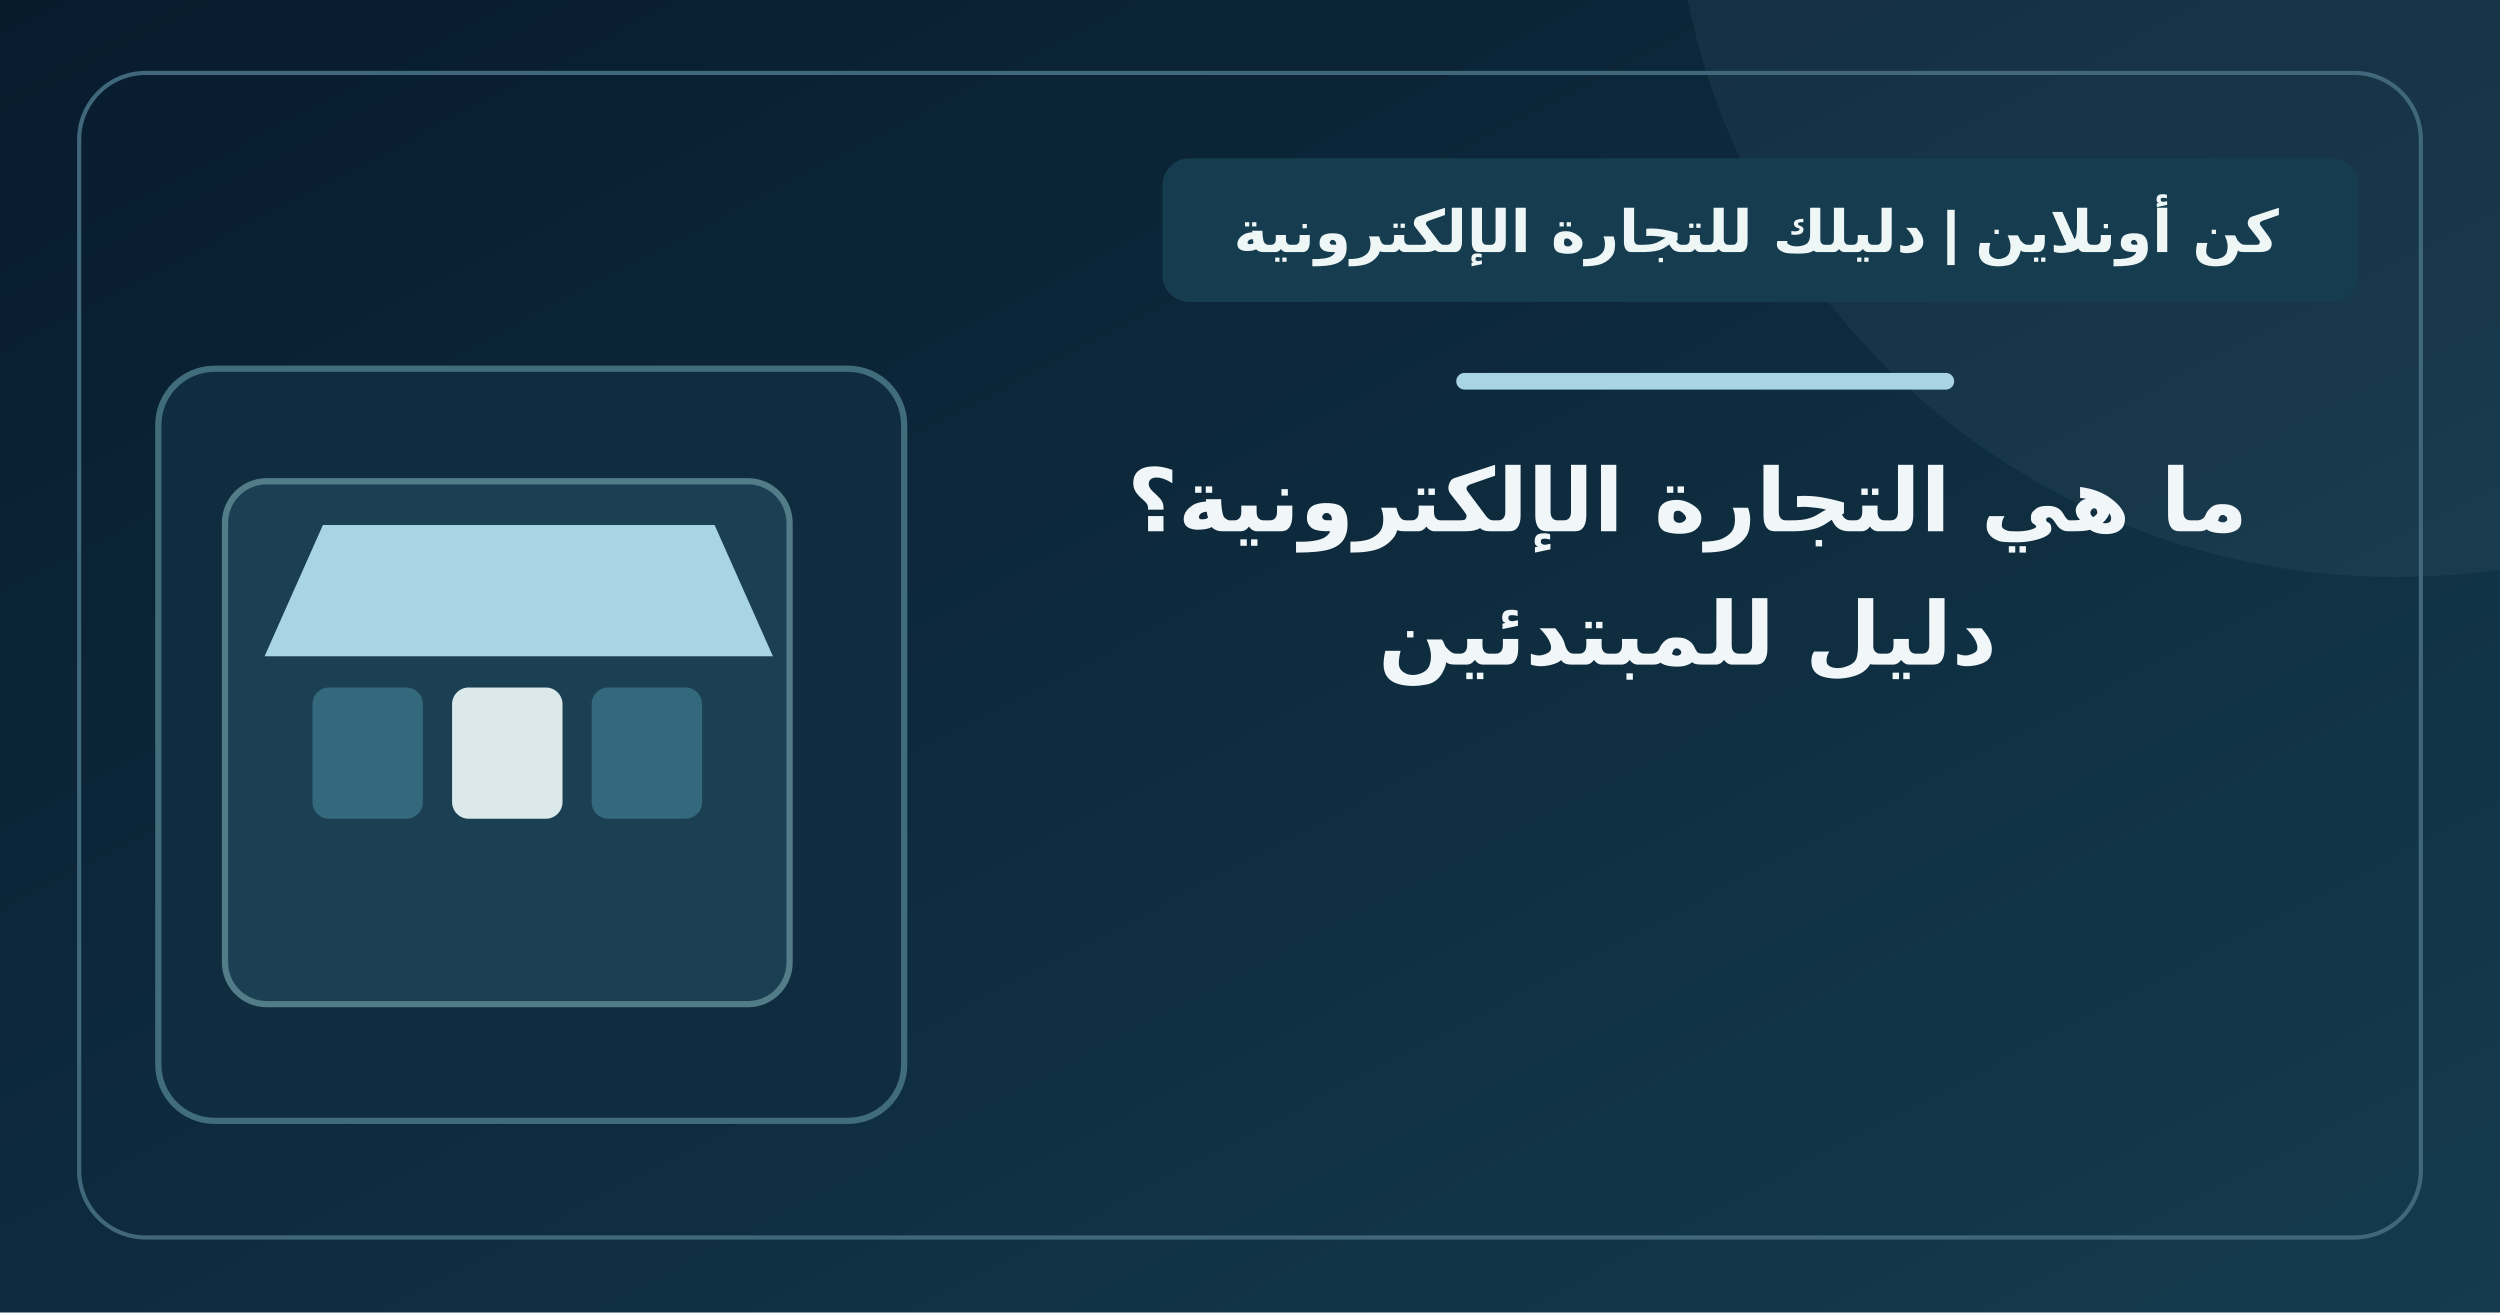
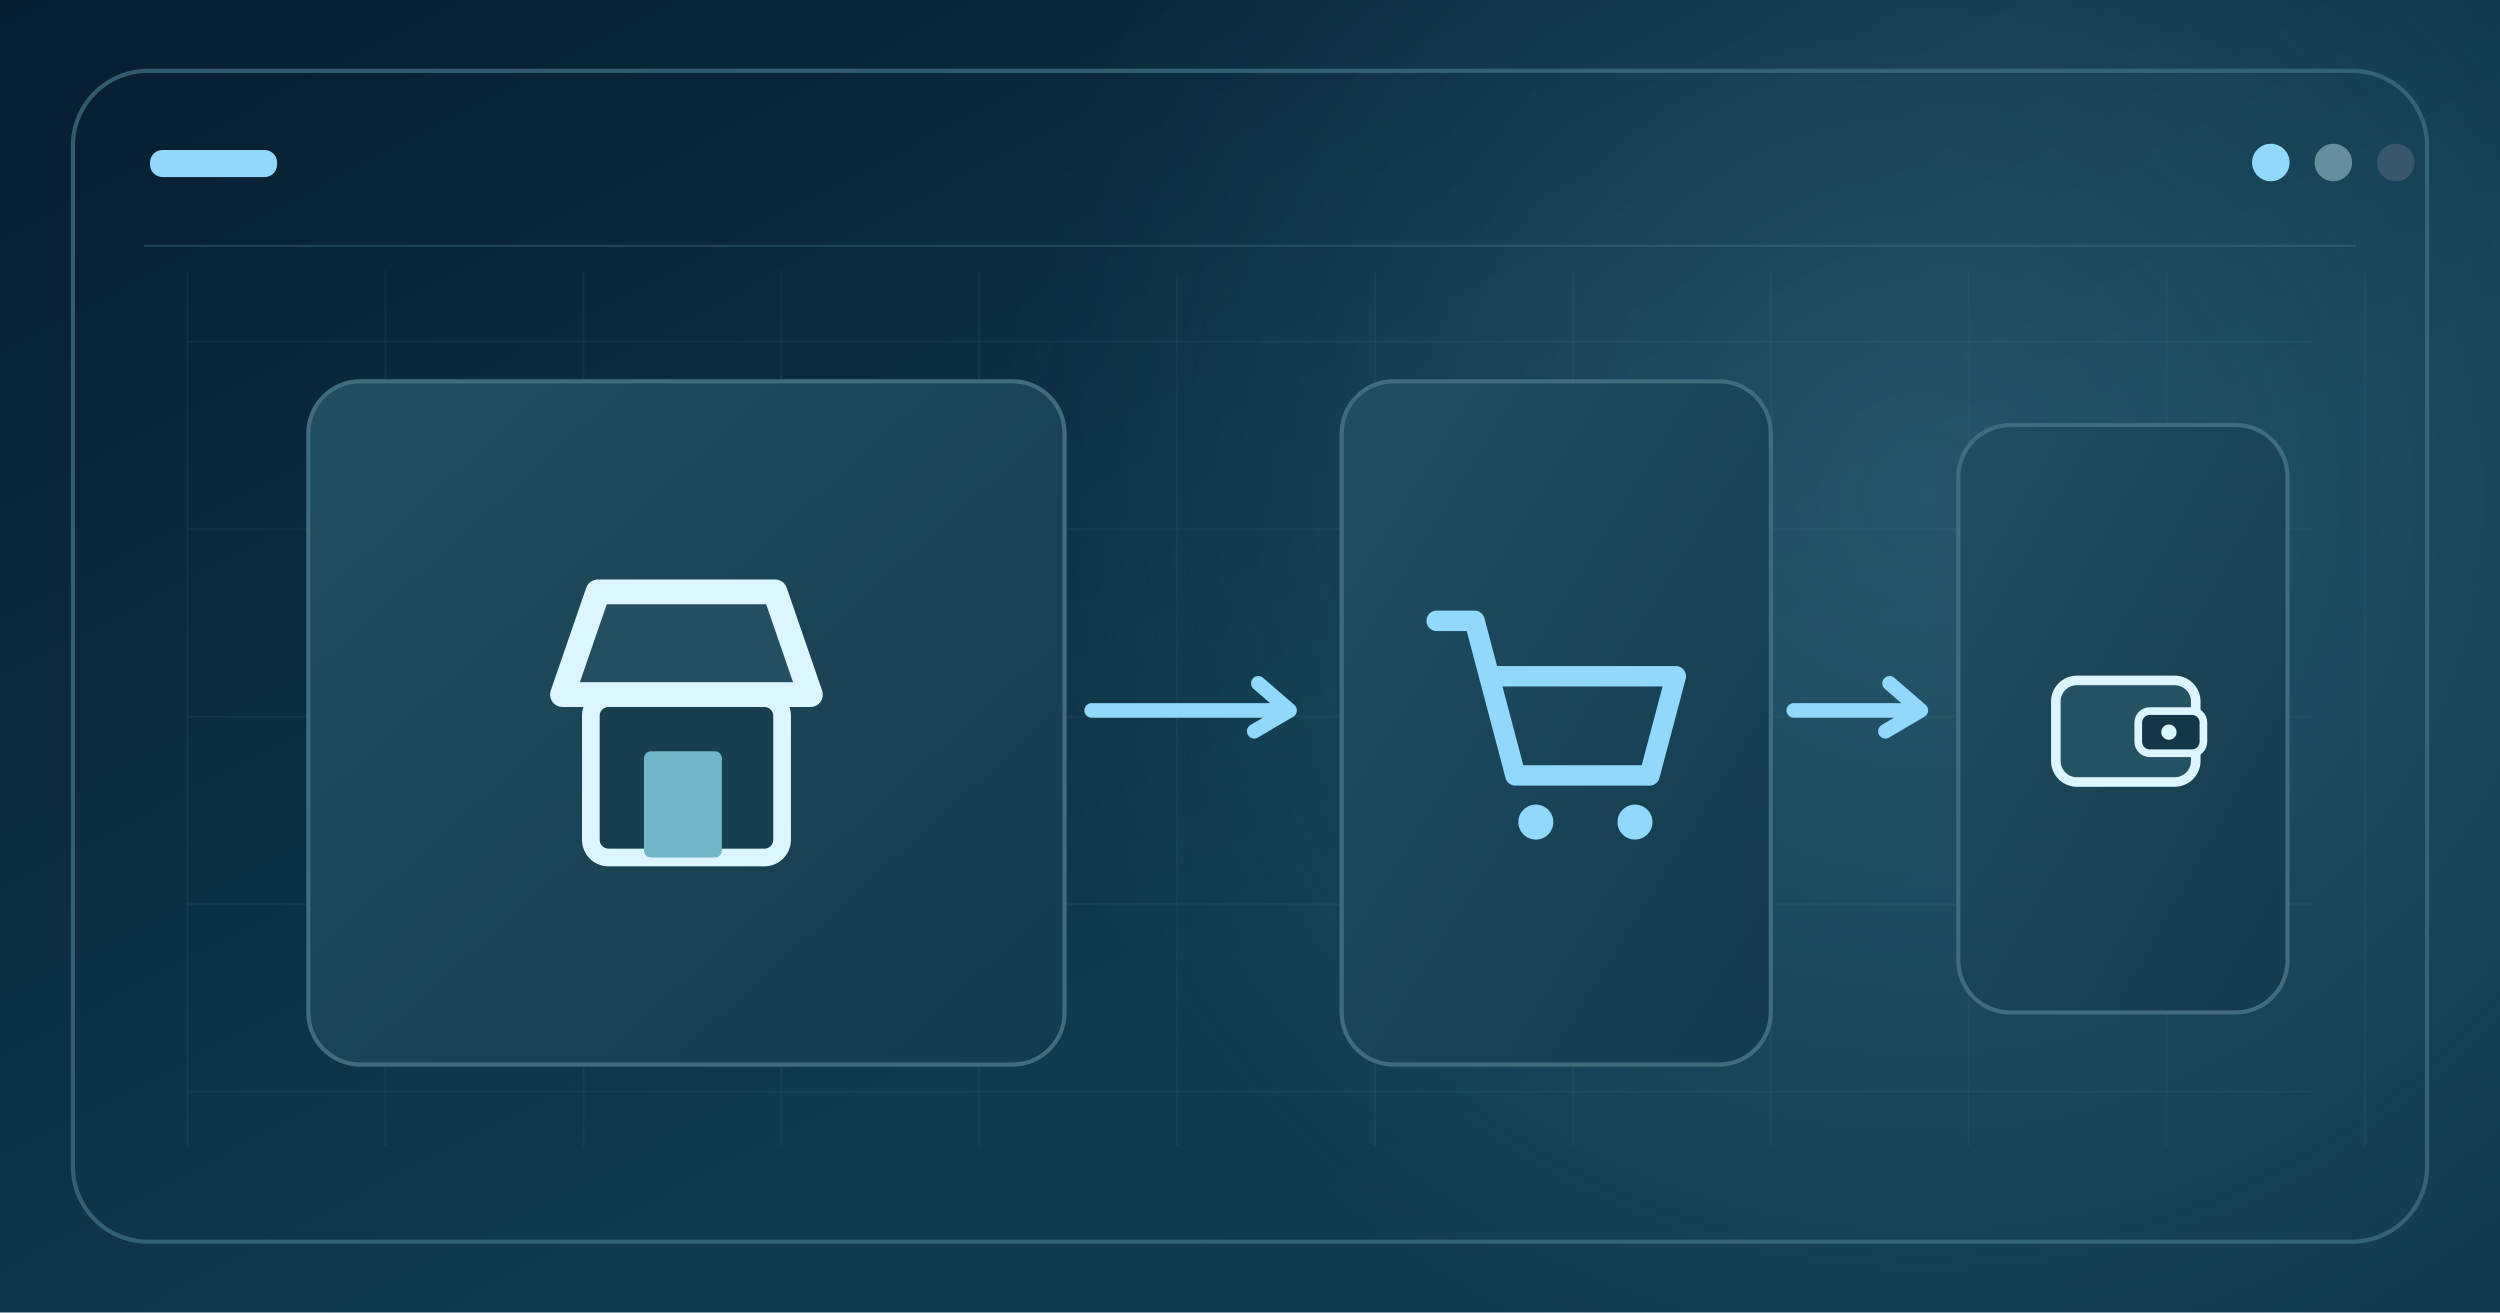
<svg xmlns="http://www.w3.org/2000/svg" width="1200" height="630" viewBox="0 0 1200 630" role="img" aria-labelledby="title desc">
  <defs>
-     <linearGradient id="g" x2="1" y2="1">
-       <stop stop-color="#071b2d" />
-       <stop offset="1" stop-color="#143c4e" />
+     <linearGradient id="back" x1="0" y1="0" x2="1" y2="1">
+       <stop stop-color="#061d30" />
+       <stop offset=".62" stop-color="#103b4e" />
+       <stop offset="1" stop-color="#123b50" />
    </linearGradient>
+     <linearGradient id="glass" x1="0" y1="0" x2="1" y2="1">
+       <stop stop-color="#214f61" />
+       <stop offset="1" stop-color="#143a4d" />
+     </linearGradient>
+     <radialGradient id="bloom">
+       <stop stop-color="#91d8fa" stop-opacity=".18" />
+       <stop offset="1" stop-color="#91d8fa" stop-opacity="0" />
+     </radialGradient>
  </defs>
-   <rect width="1200" height="630" fill="url(#g)" />
-   <circle cx="1150" cy="-70" r="347" fill="#a9d4e4" opacity=".06" />
-   <rect x="38" y="35" width="1124" height="559" rx="32" fill="none" stroke="#41677b" stroke-width="2" />
-   <rect x="76" y="177" width="358" height="361" rx="27" fill="#102c3f" stroke="#406d79" stroke-width="3" />
-   <rect x="108" y="231" width="271" height="251" rx="20" fill="#1c4053" stroke="#537c89" stroke-width="3" />
-   <path d="M127 315 l28 -63 h188 l28 63 z" fill="#a9d4e4" />
-   <rect x="150" y="330" width="53" height="63" rx="8" fill="#34687c" />
-   <rect x="217" y="330" width="53" height="63" rx="8" fill="#dbe9eb" />
-   <rect x="284" y="330" width="53" height="63" rx="8" fill="#34687c" />
-   <rect x="558" y="76" width="574" height="69" rx="13" fill="#153d4f" />
-   <text x="843" y="121" text-anchor="middle" direction="rtl" font-family="Cairo,Tajawal,Arial,sans-serif" font-size="28" font-weight="700" fill="#eff6f6">كن أونلاين | دليلك للتجارة الإلكترونية</text>
-   <rect x="699" y="179" width="239" height="8" rx="4" fill="#a9d4e4" />
-   <text x="810" y="255" text-anchor="middle" direction="rtl" font-family="Cairo,Tajawal,Arial,sans-serif" font-size="42" font-weight="700" fill="#f1f7f9">ما هي التجارة الإلكترونية؟</text>
-   <text x="810" y="319" text-anchor="middle" direction="rtl" font-family="Cairo,Tajawal,Arial,sans-serif" font-size="42" font-weight="700" fill="#f1f7f9">دليل للمبتدئين</text>
+   <rect width="1200" height="630" fill="url(#back)" />
+   <circle cx="924" cy="238" r="450" fill="url(#bloom)" />
+   <rect x="35" y="34" width="1130" height="562" rx="36" fill="none" stroke="#3f6f81" stroke-width="2" opacity=".75" />
+   <path d="M69 118H1131" stroke="#4c7f8b" stroke-width="1" opacity=".34" />
+   <rect x="72" y="72" width="61" height="13" rx="6" fill="#91d8fa" />
+   <circle cx="1090" cy="78" r="9" fill="#91d8fa" />
+   <circle cx="1120" cy="78" r="9" fill="#668e9d" />
+   <circle cx="1150" cy="78" r="9" fill="#38576b" />
+   <g stroke="#508396" stroke-opacity=".10" stroke-width="1">
+     <path d="M90 130V550" />
+     <path d="M185 130V550" />
+     <path d="M280 130V550" />
+     <path d="M375 130V550" />
+     <path d="M470 130V550" />
+     <path d="M565 130V550" />
+     <path d="M660 130V550" />
+     <path d="M755 130V550" />
+     <path d="M850 130V550" />
+     <path d="M945 130V550" />
+     <path d="M1040 130V550" />
+     <path d="M1135 130V550" />
+     <path d="M90 164H1110" />
+     <path d="M90 254H1110" />
+     <path d="M90 344H1110" />
+     <path d="M90 434H1110" />
+     <path d="M90 524H1110" />
+   </g>
+   <rect x="148" y="183" width="363" height="328" rx="25" fill="url(#glass)" stroke="#416c7d" stroke-width="2" />
+   <g transform="translate(244.5 262) scale(1.7)">
+     <path d="M15 42L25 13H75L85 42Z" fill="#234f60" stroke="#dbf6ff" stroke-width="7" stroke-linecap="round" stroke-linejoin="round" />
+     <rect x="23" y="43" width="54" height="45" rx="5" fill="#183f50" stroke="#dbf6ff" stroke-width="5" />
+     <rect x="38" y="58" width="22" height="30" rx="2" fill="#72b6c9" stroke="none" stroke-width="0" />
+   </g>
+   <path d="M524 341L619 341M604 328L619 341L602 351" fill="none" stroke="#91d8fa" stroke-width="7" stroke-linecap="round" stroke-linejoin="round" />
+   <rect x="644" y="183" width="206" height="328" rx="25" fill="url(#glass)" stroke="#416c7d" stroke-width="2" />
+   <g transform="translate(677 277) scale(1.4)">
+     <path d="M9 15H22L36 68H82L91 34H29" fill="none" stroke="#91d8fa" stroke-width="7" stroke-linecap="round" stroke-linejoin="round" />
+     <circle cx="43" cy="84" r="6" fill="#91d8fa" stroke="none" stroke-width="0" />
+     <circle cx="77" cy="84" r="6" fill="#91d8fa" stroke="none" stroke-width="0" />
+   </g>
+   <path d="M861 341L922 341M907 328L922 341L905 351" fill="none" stroke="#91d8fa" stroke-width="7" stroke-linecap="round" stroke-linejoin="round" />
+   <rect x="940" y="204" width="158" height="282" rx="25" fill="url(#glass)" stroke="#416c7d" stroke-width="2" />
+   <g transform="translate(973 299) scale(0.92)">
+     <rect x="15" y="30" width="73" height="53" rx="11" fill="#235365" stroke="#dbf6ff" stroke-width="5" />
+     <rect x="58" y="46" width="34" height="22" rx="6" fill="#133649" stroke="#dbf6ff" stroke-width="4" />
+     <circle cx="74" cy="57" r="4" fill="#dbf6ff" stroke="none" stroke-width="0" />
+   </g>
</svg>
